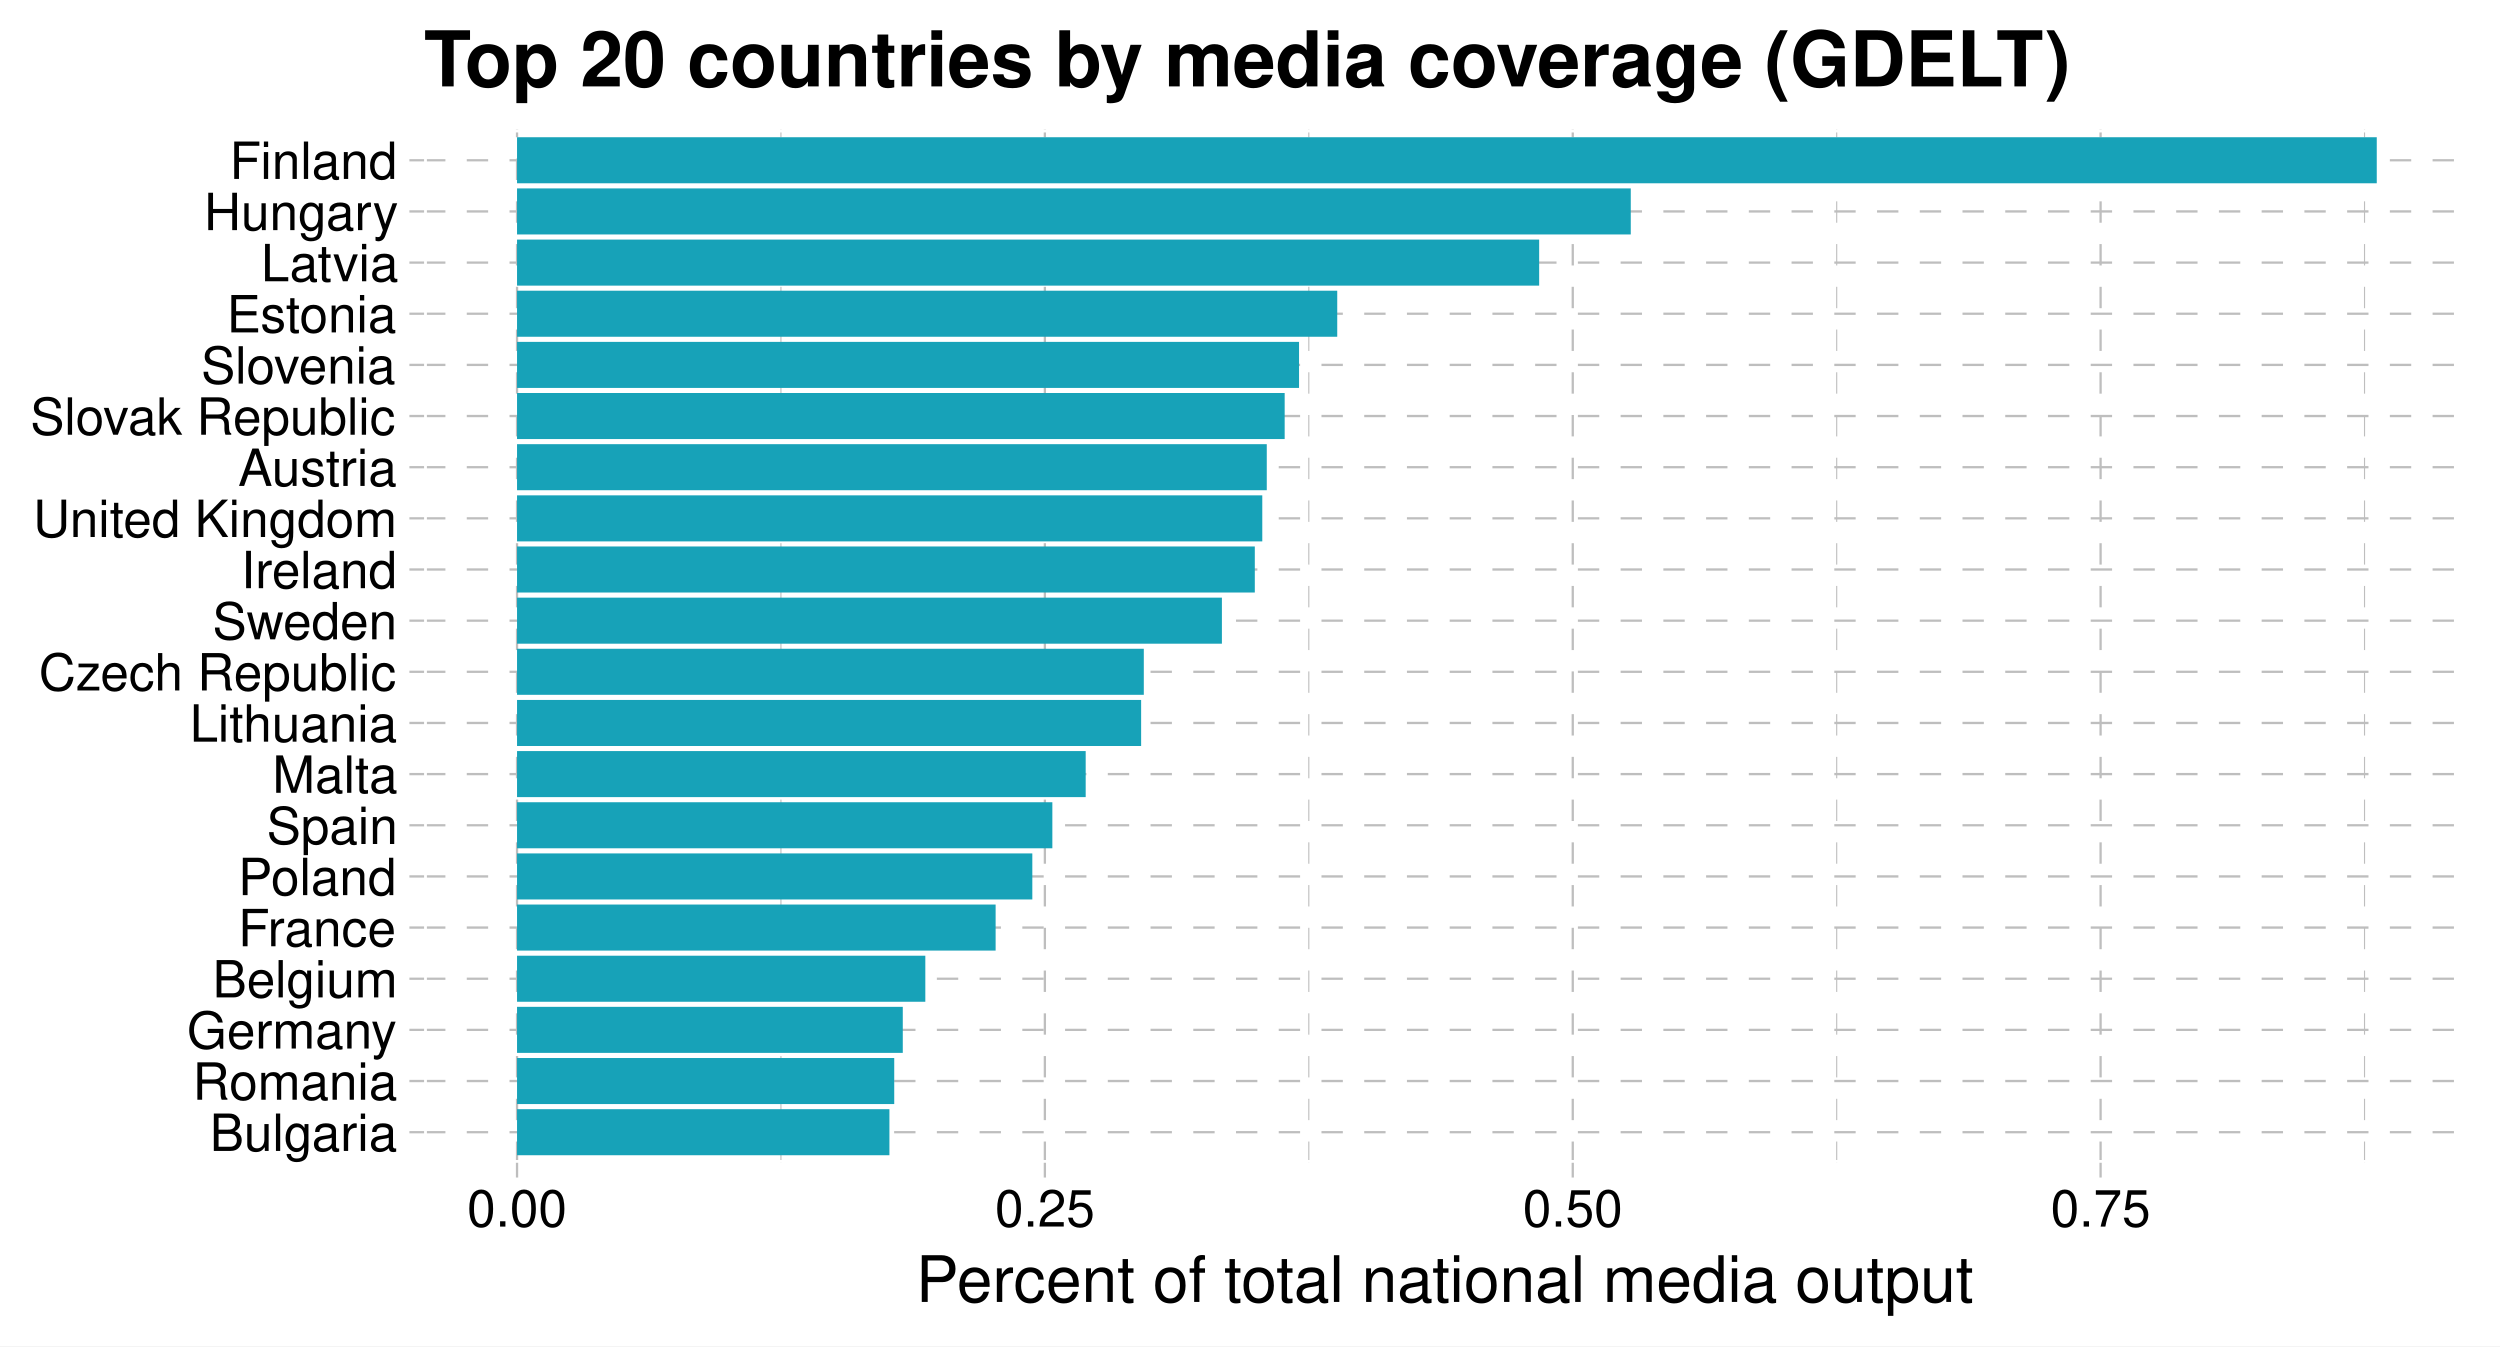
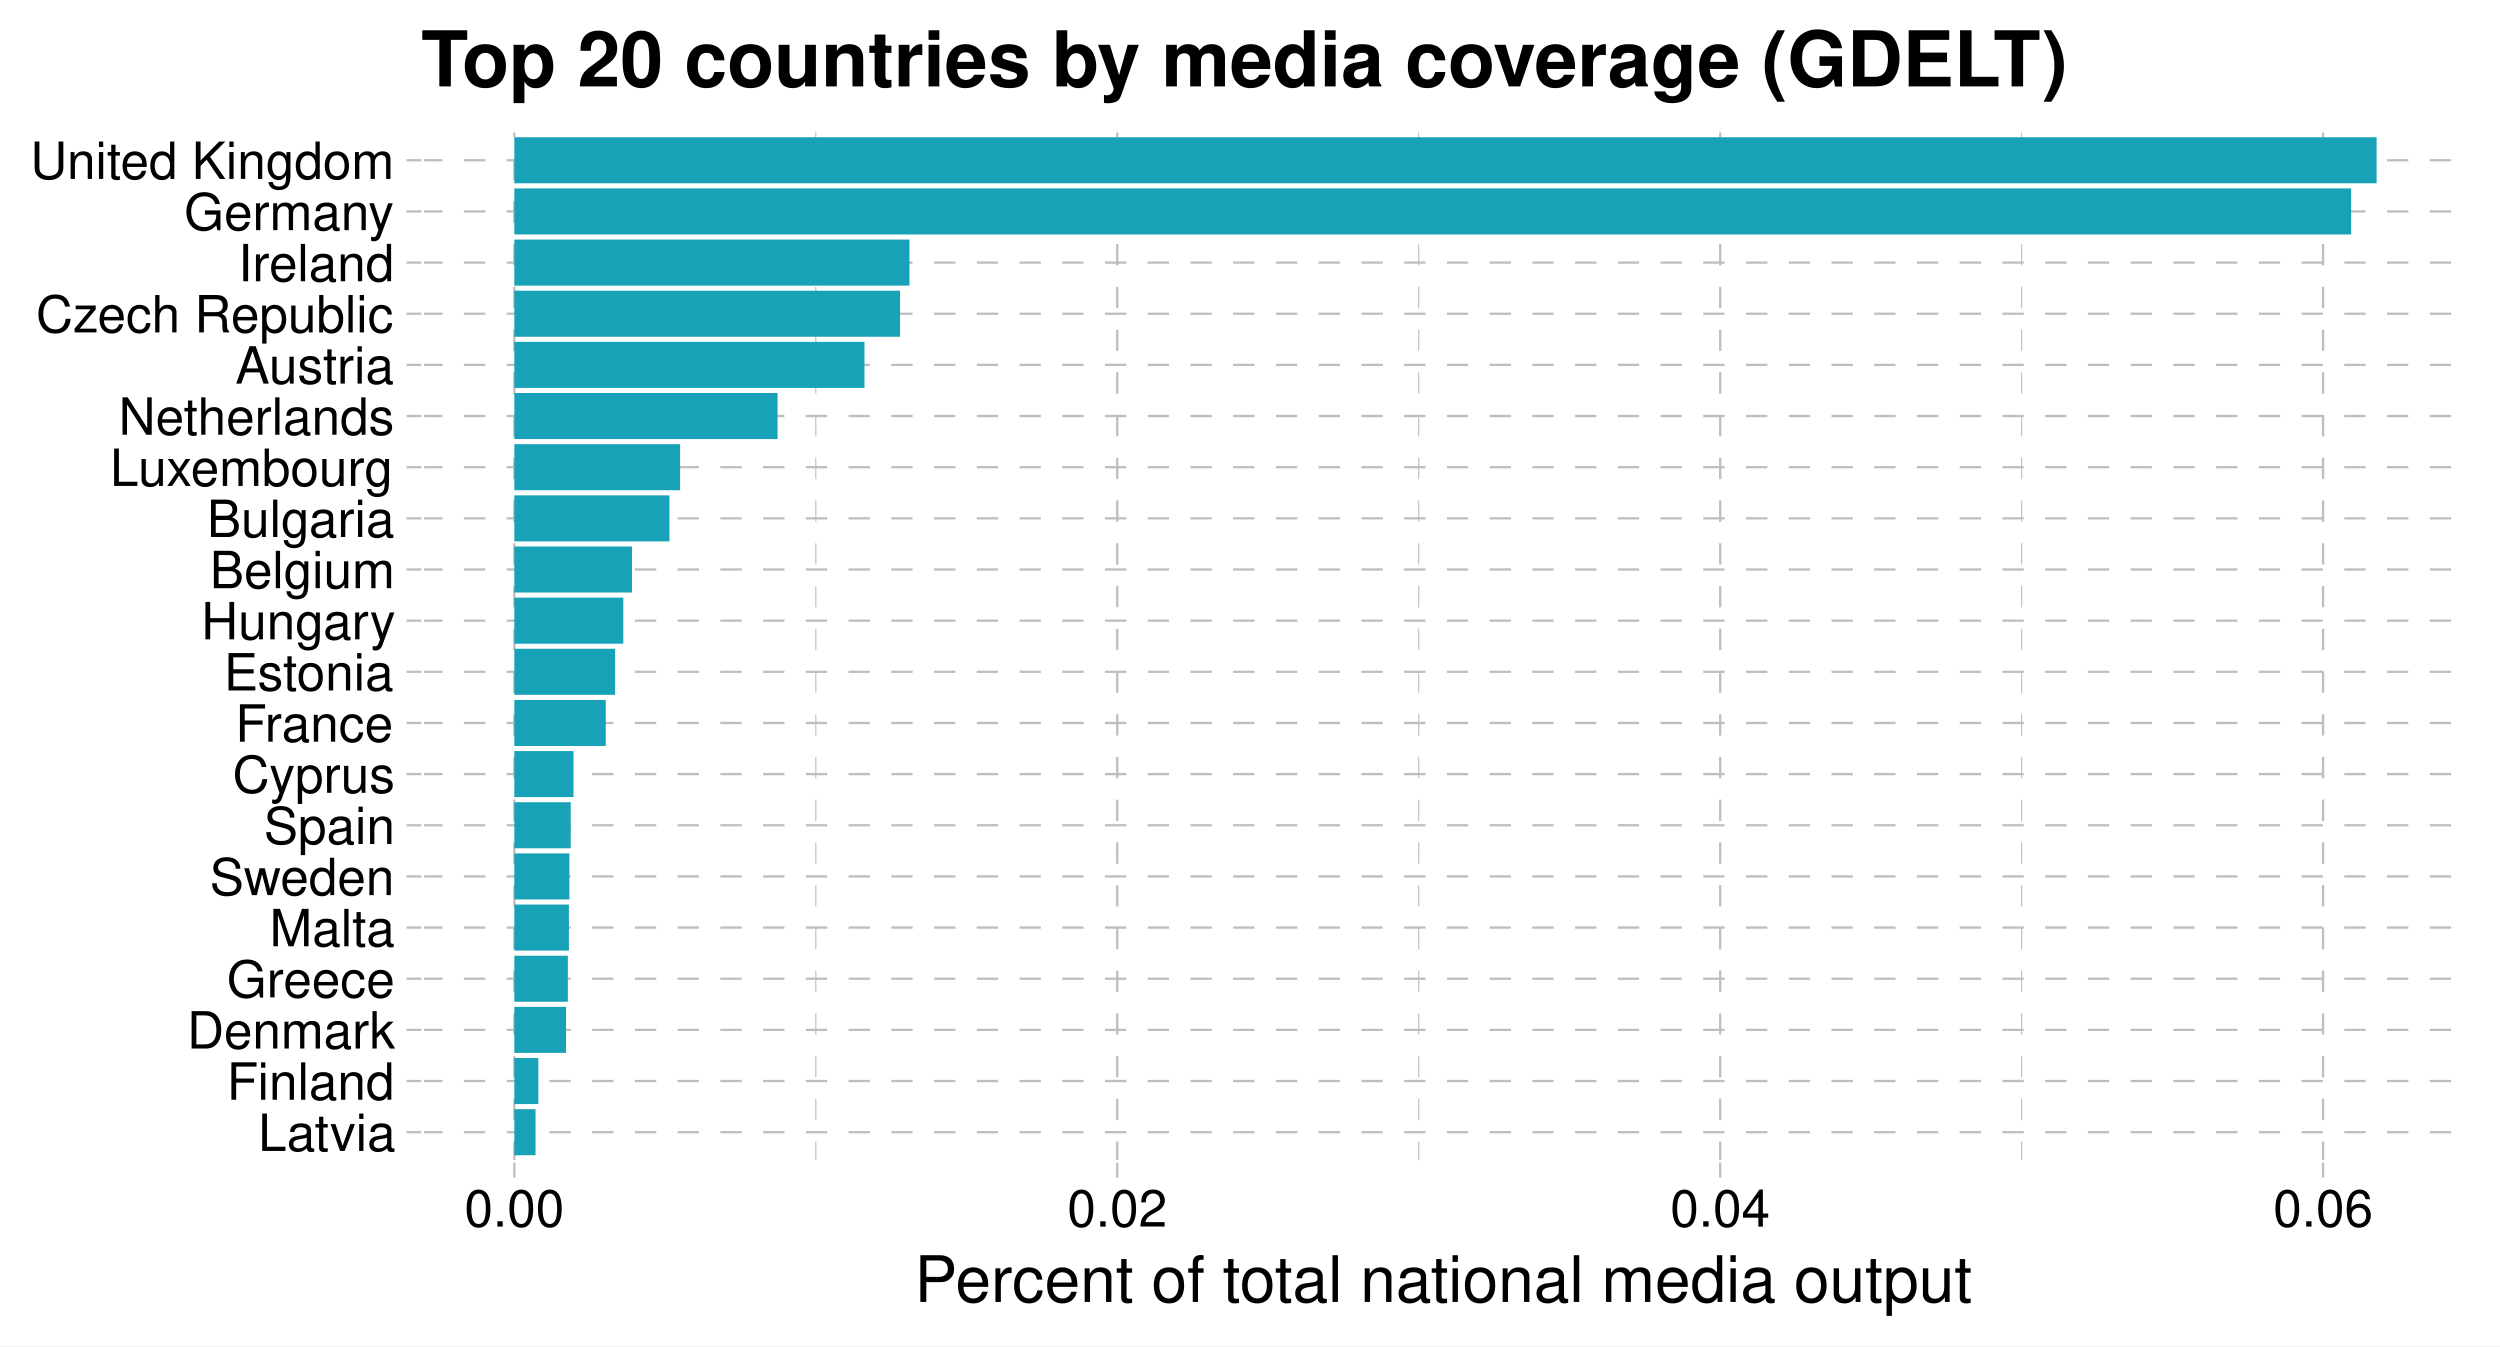
<svg xmlns="http://www.w3.org/2000/svg" viewBox="0 0 468.00 252.00">
  <defs>
    <style type="text/css">
    line, polyline, polygon, path, rect, circle {
      fill: none;
      stroke: #000000;
      stroke-linecap: round;
      stroke-linejoin: round;
      stroke-miterlimit: 10.00;
    }
  </style>
  </defs>
  <rect width="100%" height="100%" style="stroke: none; fill: #FFFFFF;" />
  <rect x="0.00" y="0.00" width="468.00" height="252.00" style="stroke-width: 1.07; stroke: none; fill: #FFFFFF;" />
  <defs>
-     <clipPath id="cpNzkuMzh8NDYyLjMzfDIxNy42OXwyNC4yNg==">
-       <rect x="79.38" y="24.26" width="382.95" height="193.43" />
+     <clipPath id="cpNzguODV8NDYyLjMzfDIxNy42OXwyNC4yNg==">
+       <rect x="78.85" y="24.26" width="383.48" height="193.43" />
    </clipPath>
  </defs>
-   <rect x="79.38" y="24.26" width="382.95" height="193.43" style="stroke-width: 1.07; stroke: #FFFFFF;" clip-path="url(#cpNzkuMzh8NDYyLjMzfDIxNy42OXwyNC4yNg==)" />
-   <polyline points="146.19,217.69 146.19,24.26 " style="stroke-width: 0.21; stroke: #BEBEBE; stroke-dasharray: 4.00,4.00; stroke-linecap: butt;" clip-path="url(#cpNzkuMzh8NDYyLjMzfDIxNy42OXwyNC4yNg==)" />
-   <polyline points="245.01,217.69 245.01,24.26 " style="stroke-width: 0.21; stroke: #BEBEBE; stroke-dasharray: 4.00,4.00; stroke-linecap: butt;" clip-path="url(#cpNzkuMzh8NDYyLjMzfDIxNy42OXwyNC4yNg==)" />
-   <polyline points="343.83,217.69 343.83,24.26 " style="stroke-width: 0.21; stroke: #BEBEBE; stroke-dasharray: 4.00,4.00; stroke-linecap: butt;" clip-path="url(#cpNzkuMzh8NDYyLjMzfDIxNy42OXwyNC4yNg==)" />
-   <polyline points="442.64,217.69 442.64,24.26 " style="stroke-width: 0.21; stroke: #BEBEBE; stroke-dasharray: 4.00,4.00; stroke-linecap: butt;" clip-path="url(#cpNzkuMzh8NDYyLjMzfDIxNy42OXwyNC4yNg==)" />
-   <polyline points="79.38,211.95 462.33,211.95 " style="stroke-width: 0.43; stroke: #BEBEBE; stroke-dasharray: 4.00,4.00; stroke-linecap: butt;" clip-path="url(#cpNzkuMzh8NDYyLjMzfDIxNy42OXwyNC4yNg==)" />
-   <polyline points="79.38,202.37 462.33,202.37 " style="stroke-width: 0.43; stroke: #BEBEBE; stroke-dasharray: 4.00,4.00; stroke-linecap: butt;" clip-path="url(#cpNzkuMzh8NDYyLjMzfDIxNy42OXwyNC4yNg==)" />
-   <polyline points="79.38,192.79 462.33,192.79 " style="stroke-width: 0.43; stroke: #BEBEBE; stroke-dasharray: 4.00,4.00; stroke-linecap: butt;" clip-path="url(#cpNzkuMzh8NDYyLjMzfDIxNy42OXwyNC4yNg==)" />
-   <polyline points="79.38,183.22 462.33,183.22 " style="stroke-width: 0.43; stroke: #BEBEBE; stroke-dasharray: 4.00,4.00; stroke-linecap: butt;" clip-path="url(#cpNzkuMzh8NDYyLjMzfDIxNy42OXwyNC4yNg==)" />
-   <polyline points="79.38,173.64 462.33,173.64 " style="stroke-width: 0.43; stroke: #BEBEBE; stroke-dasharray: 4.00,4.00; stroke-linecap: butt;" clip-path="url(#cpNzkuMzh8NDYyLjMzfDIxNy42OXwyNC4yNg==)" />
-   <polyline points="79.38,164.07 462.33,164.07 " style="stroke-width: 0.43; stroke: #BEBEBE; stroke-dasharray: 4.00,4.00; stroke-linecap: butt;" clip-path="url(#cpNzkuMzh8NDYyLjMzfDIxNy42OXwyNC4yNg==)" />
-   <polyline points="79.38,154.49 462.33,154.49 " style="stroke-width: 0.43; stroke: #BEBEBE; stroke-dasharray: 4.00,4.00; stroke-linecap: butt;" clip-path="url(#cpNzkuMzh8NDYyLjMzfDIxNy42OXwyNC4yNg==)" />
-   <polyline points="79.38,144.91 462.33,144.91 " style="stroke-width: 0.43; stroke: #BEBEBE; stroke-dasharray: 4.00,4.00; stroke-linecap: butt;" clip-path="url(#cpNzkuMzh8NDYyLjMzfDIxNy42OXwyNC4yNg==)" />
-   <polyline points="79.38,135.34 462.33,135.34 " style="stroke-width: 0.43; stroke: #BEBEBE; stroke-dasharray: 4.00,4.00; stroke-linecap: butt;" clip-path="url(#cpNzkuMzh8NDYyLjMzfDIxNy42OXwyNC4yNg==)" />
-   <polyline points="79.38,125.76 462.33,125.76 " style="stroke-width: 0.43; stroke: #BEBEBE; stroke-dasharray: 4.00,4.00; stroke-linecap: butt;" clip-path="url(#cpNzkuMzh8NDYyLjMzfDIxNy42OXwyNC4yNg==)" />
-   <polyline points="79.38,116.19 462.33,116.19 " style="stroke-width: 0.43; stroke: #BEBEBE; stroke-dasharray: 4.00,4.00; stroke-linecap: butt;" clip-path="url(#cpNzkuMzh8NDYyLjMzfDIxNy42OXwyNC4yNg==)" />
-   <polyline points="79.38,106.61 462.33,106.61 " style="stroke-width: 0.43; stroke: #BEBEBE; stroke-dasharray: 4.00,4.00; stroke-linecap: butt;" clip-path="url(#cpNzkuMzh8NDYyLjMzfDIxNy42OXwyNC4yNg==)" />
-   <polyline points="79.38,97.03 462.33,97.03 " style="stroke-width: 0.43; stroke: #BEBEBE; stroke-dasharray: 4.00,4.00; stroke-linecap: butt;" clip-path="url(#cpNzkuMzh8NDYyLjMzfDIxNy42OXwyNC4yNg==)" />
-   <polyline points="79.38,87.46 462.33,87.46 " style="stroke-width: 0.43; stroke: #BEBEBE; stroke-dasharray: 4.00,4.00; stroke-linecap: butt;" clip-path="url(#cpNzkuMzh8NDYyLjMzfDIxNy42OXwyNC4yNg==)" />
-   <polyline points="79.38,77.88 462.33,77.88 " style="stroke-width: 0.43; stroke: #BEBEBE; stroke-dasharray: 4.00,4.00; stroke-linecap: butt;" clip-path="url(#cpNzkuMzh8NDYyLjMzfDIxNy42OXwyNC4yNg==)" />
-   <polyline points="79.38,68.31 462.33,68.31 " style="stroke-width: 0.43; stroke: #BEBEBE; stroke-dasharray: 4.00,4.00; stroke-linecap: butt;" clip-path="url(#cpNzkuMzh8NDYyLjMzfDIxNy42OXwyNC4yNg==)" />
-   <polyline points="79.38,58.73 462.33,58.73 " style="stroke-width: 0.43; stroke: #BEBEBE; stroke-dasharray: 4.00,4.00; stroke-linecap: butt;" clip-path="url(#cpNzkuMzh8NDYyLjMzfDIxNy42OXwyNC4yNg==)" />
-   <polyline points="79.38,49.16 462.33,49.16 " style="stroke-width: 0.43; stroke: #BEBEBE; stroke-dasharray: 4.00,4.00; stroke-linecap: butt;" clip-path="url(#cpNzkuMzh8NDYyLjMzfDIxNy42OXwyNC4yNg==)" />
-   <polyline points="79.38,39.58 462.33,39.58 " style="stroke-width: 0.43; stroke: #BEBEBE; stroke-dasharray: 4.00,4.00; stroke-linecap: butt;" clip-path="url(#cpNzkuMzh8NDYyLjMzfDIxNy42OXwyNC4yNg==)" />
-   <polyline points="79.38,30.00 462.33,30.00 " style="stroke-width: 0.43; stroke: #BEBEBE; stroke-dasharray: 4.00,4.00; stroke-linecap: butt;" clip-path="url(#cpNzkuMzh8NDYyLjMzfDIxNy42OXwyNC4yNg==)" />
-   <polyline points="96.79,217.69 96.79,24.26 " style="stroke-width: 0.43; stroke: #BEBEBE; stroke-dasharray: 4.00,4.00; stroke-linecap: butt;" clip-path="url(#cpNzkuMzh8NDYyLjMzfDIxNy42OXwyNC4yNg==)" />
-   <polyline points="195.60,217.69 195.60,24.26 " style="stroke-width: 0.43; stroke: #BEBEBE; stroke-dasharray: 4.00,4.00; stroke-linecap: butt;" clip-path="url(#cpNzkuMzh8NDYyLjMzfDIxNy42OXwyNC4yNg==)" />
-   <polyline points="294.42,217.69 294.42,24.26 " style="stroke-width: 0.43; stroke: #BEBEBE; stroke-dasharray: 4.00,4.00; stroke-linecap: butt;" clip-path="url(#cpNzkuMzh8NDYyLjMzfDIxNy42OXwyNC4yNg==)" />
-   <polyline points="393.23,217.69 393.23,24.26 " style="stroke-width: 0.43; stroke: #BEBEBE; stroke-dasharray: 4.00,4.00; stroke-linecap: butt;" clip-path="url(#cpNzkuMzh8NDYyLjMzfDIxNy42OXwyNC4yNg==)" />
-   <rect x="96.79" y="207.64" width="69.71" height="8.62" style="stroke-width: 1.07; stroke: none; stroke-linecap: butt; fill: #17A2B8;" clip-path="url(#cpNzkuMzh8NDYyLjMzfDIxNy42OXwyNC4yNg==)" />
-   <rect x="96.79" y="198.06" width="70.61" height="8.62" style="stroke-width: 1.07; stroke: none; stroke-linecap: butt; fill: #17A2B8;" clip-path="url(#cpNzkuMzh8NDYyLjMzfDIxNy42OXwyNC4yNg==)" />
-   <rect x="96.79" y="188.48" width="72.21" height="8.62" style="stroke-width: 1.07; stroke: none; stroke-linecap: butt; fill: #17A2B8;" clip-path="url(#cpNzkuMzh8NDYyLjMzfDIxNy42OXwyNC4yNg==)" />
-   <rect x="96.79" y="178.91" width="76.43" height="8.62" style="stroke-width: 1.07; stroke: none; stroke-linecap: butt; fill: #17A2B8;" clip-path="url(#cpNzkuMzh8NDYyLjMzfDIxNy42OXwyNC4yNg==)" />
-   <rect x="96.79" y="169.33" width="89.59" height="8.62" style="stroke-width: 1.07; stroke: none; stroke-linecap: butt; fill: #17A2B8;" clip-path="url(#cpNzkuMzh8NDYyLjMzfDIxNy42OXwyNC4yNg==)" />
-   <rect x="96.79" y="159.76" width="96.46" height="8.62" style="stroke-width: 1.07; stroke: none; stroke-linecap: butt; fill: #17A2B8;" clip-path="url(#cpNzkuMzh8NDYyLjMzfDIxNy42OXwyNC4yNg==)" />
-   <rect x="96.79" y="150.18" width="100.21" height="8.62" style="stroke-width: 1.07; stroke: none; stroke-linecap: butt; fill: #17A2B8;" clip-path="url(#cpNzkuMzh8NDYyLjMzfDIxNy42OXwyNC4yNg==)" />
-   <rect x="96.79" y="140.60" width="106.45" height="8.62" style="stroke-width: 1.07; stroke: none; stroke-linecap: butt; fill: #17A2B8;" clip-path="url(#cpNzkuMzh8NDYyLjMzfDIxNy42OXwyNC4yNg==)" />
-   <rect x="96.79" y="131.03" width="116.83" height="8.62" style="stroke-width: 1.07; stroke: none; stroke-linecap: butt; fill: #17A2B8;" clip-path="url(#cpNzkuMzh8NDYyLjMzfDIxNy42OXwyNC4yNg==)" />
-   <rect x="96.79" y="121.45" width="117.33" height="8.62" style="stroke-width: 1.07; stroke: none; stroke-linecap: butt; fill: #17A2B8;" clip-path="url(#cpNzkuMzh8NDYyLjMzfDIxNy42OXwyNC4yNg==)" />
-   <rect x="96.79" y="111.88" width="131.95" height="8.62" style="stroke-width: 1.07; stroke: none; stroke-linecap: butt; fill: #17A2B8;" clip-path="url(#cpNzkuMzh8NDYyLjMzfDIxNy42OXwyNC4yNg==)" />
-   <rect x="96.79" y="102.30" width="138.11" height="8.62" style="stroke-width: 1.07; stroke: none; stroke-linecap: butt; fill: #17A2B8;" clip-path="url(#cpNzkuMzh8NDYyLjMzfDIxNy42OXwyNC4yNg==)" />
-   <rect x="96.79" y="92.73" width="139.51" height="8.62" style="stroke-width: 1.07; stroke: none; stroke-linecap: butt; fill: #17A2B8;" clip-path="url(#cpNzkuMzh8NDYyLjMzfDIxNy42OXwyNC4yNg==)" />
-   <rect x="96.79" y="83.15" width="140.35" height="8.62" style="stroke-width: 1.07; stroke: none; stroke-linecap: butt; fill: #17A2B8;" clip-path="url(#cpNzkuMzh8NDYyLjMzfDIxNy42OXwyNC4yNg==)" />
-   <rect x="96.79" y="73.57" width="143.70" height="8.62" style="stroke-width: 1.07; stroke: none; stroke-linecap: butt; fill: #17A2B8;" clip-path="url(#cpNzkuMzh8NDYyLjMzfDIxNy42OXwyNC4yNg==)" />
-   <rect x="96.79" y="64.00" width="146.39" height="8.62" style="stroke-width: 1.07; stroke: none; stroke-linecap: butt; fill: #17A2B8;" clip-path="url(#cpNzkuMzh8NDYyLjMzfDIxNy42OXwyNC4yNg==)" />
-   <rect x="96.79" y="54.42" width="153.54" height="8.62" style="stroke-width: 1.07; stroke: none; stroke-linecap: butt; fill: #17A2B8;" clip-path="url(#cpNzkuMzh8NDYyLjMzfDIxNy42OXwyNC4yNg==)" />
-   <rect x="96.79" y="44.85" width="191.34" height="8.62" style="stroke-width: 1.07; stroke: none; stroke-linecap: butt; fill: #17A2B8;" clip-path="url(#cpNzkuMzh8NDYyLjMzfDIxNy42OXwyNC4yNg==)" />
-   <rect x="96.79" y="35.27" width="208.49" height="8.62" style="stroke-width: 1.07; stroke: none; stroke-linecap: butt; fill: #17A2B8;" clip-path="url(#cpNzkuMzh8NDYyLjMzfDIxNy42OXwyNC4yNg==)" />
-   <rect x="96.79" y="25.69" width="348.14" height="8.62" style="stroke-width: 1.07; stroke: none; stroke-linecap: butt; fill: #17A2B8;" clip-path="url(#cpNzkuMzh8NDYyLjMzfDIxNy42OXwyNC4yNg==)" />
-   <rect x="79.38" y="24.26" width="382.95" height="193.43" style="stroke-width: 1.07; stroke: #FFFFFF;" clip-path="url(#cpNzkuMzh8NDYyLjMzfDIxNy42OXwyNC4yNg==)" />
+   <rect x="78.85" y="24.26" width="383.48" height="193.43" style="stroke-width: 1.07; stroke: #FFFFFF;" clip-path="url(#cpNzguODV8NDYyLjMzfDIxNy42OXwyNC4yNg==)" />
+   <polyline points="152.72,217.69 152.72,24.26 " style="stroke-width: 0.21; stroke: #BEBEBE; stroke-dasharray: 4.00,4.00; stroke-linecap: butt;" clip-path="url(#cpNzguODV8NDYyLjMzfDIxNy42OXwyNC4yNg==)" />
+   <polyline points="265.58,217.69 265.58,24.26 " style="stroke-width: 0.21; stroke: #BEBEBE; stroke-dasharray: 4.00,4.00; stroke-linecap: butt;" clip-path="url(#cpNzguODV8NDYyLjMzfDIxNy42OXwyNC4yNg==)" />
+   <polyline points="378.45,217.69 378.45,24.26 " style="stroke-width: 0.21; stroke: #BEBEBE; stroke-dasharray: 4.00,4.00; stroke-linecap: butt;" clip-path="url(#cpNzguODV8NDYyLjMzfDIxNy42OXwyNC4yNg==)" />
+   <polyline points="78.85,211.95 462.33,211.95 " style="stroke-width: 0.43; stroke: #BEBEBE; stroke-dasharray: 4.00,4.00; stroke-linecap: butt;" clip-path="url(#cpNzguODV8NDYyLjMzfDIxNy42OXwyNC4yNg==)" />
+   <polyline points="78.85,202.37 462.33,202.37 " style="stroke-width: 0.43; stroke: #BEBEBE; stroke-dasharray: 4.00,4.00; stroke-linecap: butt;" clip-path="url(#cpNzguODV8NDYyLjMzfDIxNy42OXwyNC4yNg==)" />
+   <polyline points="78.85,192.79 462.33,192.79 " style="stroke-width: 0.43; stroke: #BEBEBE; stroke-dasharray: 4.00,4.00; stroke-linecap: butt;" clip-path="url(#cpNzguODV8NDYyLjMzfDIxNy42OXwyNC4yNg==)" />
+   <polyline points="78.85,183.22 462.33,183.22 " style="stroke-width: 0.43; stroke: #BEBEBE; stroke-dasharray: 4.00,4.00; stroke-linecap: butt;" clip-path="url(#cpNzguODV8NDYyLjMzfDIxNy42OXwyNC4yNg==)" />
+   <polyline points="78.85,173.64 462.33,173.64 " style="stroke-width: 0.43; stroke: #BEBEBE; stroke-dasharray: 4.00,4.00; stroke-linecap: butt;" clip-path="url(#cpNzguODV8NDYyLjMzfDIxNy42OXwyNC4yNg==)" />
+   <polyline points="78.85,164.07 462.33,164.07 " style="stroke-width: 0.43; stroke: #BEBEBE; stroke-dasharray: 4.00,4.00; stroke-linecap: butt;" clip-path="url(#cpNzguODV8NDYyLjMzfDIxNy42OXwyNC4yNg==)" />
+   <polyline points="78.85,154.49 462.33,154.49 " style="stroke-width: 0.43; stroke: #BEBEBE; stroke-dasharray: 4.00,4.00; stroke-linecap: butt;" clip-path="url(#cpNzguODV8NDYyLjMzfDIxNy42OXwyNC4yNg==)" />
+   <polyline points="78.85,144.91 462.33,144.91 " style="stroke-width: 0.43; stroke: #BEBEBE; stroke-dasharray: 4.00,4.00; stroke-linecap: butt;" clip-path="url(#cpNzguODV8NDYyLjMzfDIxNy42OXwyNC4yNg==)" />
+   <polyline points="78.85,135.34 462.33,135.34 " style="stroke-width: 0.43; stroke: #BEBEBE; stroke-dasharray: 4.00,4.00; stroke-linecap: butt;" clip-path="url(#cpNzguODV8NDYyLjMzfDIxNy42OXwyNC4yNg==)" />
+   <polyline points="78.85,125.76 462.33,125.76 " style="stroke-width: 0.43; stroke: #BEBEBE; stroke-dasharray: 4.00,4.00; stroke-linecap: butt;" clip-path="url(#cpNzguODV8NDYyLjMzfDIxNy42OXwyNC4yNg==)" />
+   <polyline points="78.85,116.19 462.33,116.19 " style="stroke-width: 0.43; stroke: #BEBEBE; stroke-dasharray: 4.00,4.00; stroke-linecap: butt;" clip-path="url(#cpNzguODV8NDYyLjMzfDIxNy42OXwyNC4yNg==)" />
+   <polyline points="78.85,106.61 462.33,106.61 " style="stroke-width: 0.43; stroke: #BEBEBE; stroke-dasharray: 4.00,4.00; stroke-linecap: butt;" clip-path="url(#cpNzguODV8NDYyLjMzfDIxNy42OXwyNC4yNg==)" />
+   <polyline points="78.85,97.03 462.33,97.03 " style="stroke-width: 0.43; stroke: #BEBEBE; stroke-dasharray: 4.00,4.00; stroke-linecap: butt;" clip-path="url(#cpNzguODV8NDYyLjMzfDIxNy42OXwyNC4yNg==)" />
+   <polyline points="78.85,87.46 462.33,87.46 " style="stroke-width: 0.43; stroke: #BEBEBE; stroke-dasharray: 4.00,4.00; stroke-linecap: butt;" clip-path="url(#cpNzguODV8NDYyLjMzfDIxNy42OXwyNC4yNg==)" />
+   <polyline points="78.85,77.88 462.33,77.88 " style="stroke-width: 0.43; stroke: #BEBEBE; stroke-dasharray: 4.00,4.00; stroke-linecap: butt;" clip-path="url(#cpNzguODV8NDYyLjMzfDIxNy42OXwyNC4yNg==)" />
+   <polyline points="78.85,68.31 462.33,68.31 " style="stroke-width: 0.43; stroke: #BEBEBE; stroke-dasharray: 4.00,4.00; stroke-linecap: butt;" clip-path="url(#cpNzguODV8NDYyLjMzfDIxNy42OXwyNC4yNg==)" />
+   <polyline points="78.85,58.73 462.33,58.73 " style="stroke-width: 0.43; stroke: #BEBEBE; stroke-dasharray: 4.00,4.00; stroke-linecap: butt;" clip-path="url(#cpNzguODV8NDYyLjMzfDIxNy42OXwyNC4yNg==)" />
+   <polyline points="78.85,49.16 462.33,49.16 " style="stroke-width: 0.43; stroke: #BEBEBE; stroke-dasharray: 4.00,4.00; stroke-linecap: butt;" clip-path="url(#cpNzguODV8NDYyLjMzfDIxNy42OXwyNC4yNg==)" />
+   <polyline points="78.85,39.58 462.33,39.58 " style="stroke-width: 0.43; stroke: #BEBEBE; stroke-dasharray: 4.00,4.00; stroke-linecap: butt;" clip-path="url(#cpNzguODV8NDYyLjMzfDIxNy42OXwyNC4yNg==)" />
+   <polyline points="78.85,30.00 462.33,30.00 " style="stroke-width: 0.43; stroke: #BEBEBE; stroke-dasharray: 4.00,4.00; stroke-linecap: butt;" clip-path="url(#cpNzguODV8NDYyLjMzfDIxNy42OXwyNC4yNg==)" />
+   <polyline points="96.28,217.69 96.28,24.26 " style="stroke-width: 0.43; stroke: #BEBEBE; stroke-dasharray: 4.00,4.00; stroke-linecap: butt;" clip-path="url(#cpNzguODV8NDYyLjMzfDIxNy42OXwyNC4yNg==)" />
+   <polyline points="209.15,217.69 209.15,24.26 " style="stroke-width: 0.43; stroke: #BEBEBE; stroke-dasharray: 4.00,4.00; stroke-linecap: butt;" clip-path="url(#cpNzguODV8NDYyLjMzfDIxNy42OXwyNC4yNg==)" />
+   <polyline points="322.02,217.69 322.02,24.26 " style="stroke-width: 0.43; stroke: #BEBEBE; stroke-dasharray: 4.00,4.00; stroke-linecap: butt;" clip-path="url(#cpNzguODV8NDYyLjMzfDIxNy42OXwyNC4yNg==)" />
+   <polyline points="434.88,217.69 434.88,24.26 " style="stroke-width: 0.43; stroke: #BEBEBE; stroke-dasharray: 4.00,4.00; stroke-linecap: butt;" clip-path="url(#cpNzguODV8NDYyLjMzfDIxNy42OXwyNC4yNg==)" />
+   <rect x="96.28" y="207.64" width="3.97" height="8.62" style="stroke-width: 1.07; stroke: none; stroke-linecap: butt; fill: #17A2B8;" clip-path="url(#cpNzguODV8NDYyLjMzfDIxNy42OXwyNC4yNg==)" />
+   <rect x="96.28" y="198.06" width="4.50" height="8.62" style="stroke-width: 1.07; stroke: none; stroke-linecap: butt; fill: #17A2B8;" clip-path="url(#cpNzguODV8NDYyLjMzfDIxNy42OXwyNC4yNg==)" />
+   <rect x="96.28" y="188.48" width="9.68" height="8.62" style="stroke-width: 1.07; stroke: none; stroke-linecap: butt; fill: #17A2B8;" clip-path="url(#cpNzguODV8NDYyLjMzfDIxNy42OXwyNC4yNg==)" />
+   <rect x="96.28" y="178.91" width="10.02" height="8.62" style="stroke-width: 1.07; stroke: none; stroke-linecap: butt; fill: #17A2B8;" clip-path="url(#cpNzguODV8NDYyLjMzfDIxNy42OXwyNC4yNg==)" />
+   <rect x="96.28" y="169.33" width="10.22" height="8.62" style="stroke-width: 1.07; stroke: none; stroke-linecap: butt; fill: #17A2B8;" clip-path="url(#cpNzguODV8NDYyLjMzfDIxNy42OXwyNC4yNg==)" />
+   <rect x="96.28" y="159.76" width="10.31" height="8.62" style="stroke-width: 1.07; stroke: none; stroke-linecap: butt; fill: #17A2B8;" clip-path="url(#cpNzguODV8NDYyLjMzfDIxNy42OXwyNC4yNg==)" />
+   <rect x="96.28" y="150.18" width="10.56" height="8.62" style="stroke-width: 1.07; stroke: none; stroke-linecap: butt; fill: #17A2B8;" clip-path="url(#cpNzguODV8NDYyLjMzfDIxNy42OXwyNC4yNg==)" />
+   <rect x="96.28" y="140.60" width="11.08" height="8.62" style="stroke-width: 1.07; stroke: none; stroke-linecap: butt; fill: #17A2B8;" clip-path="url(#cpNzguODV8NDYyLjMzfDIxNy42OXwyNC4yNg==)" />
+   <rect x="96.28" y="131.03" width="17.12" height="8.62" style="stroke-width: 1.07; stroke: none; stroke-linecap: butt; fill: #17A2B8;" clip-path="url(#cpNzguODV8NDYyLjMzfDIxNy42OXwyNC4yNg==)" />
+   <rect x="96.28" y="121.45" width="18.87" height="8.62" style="stroke-width: 1.07; stroke: none; stroke-linecap: butt; fill: #17A2B8;" clip-path="url(#cpNzguODV8NDYyLjMzfDIxNy42OXwyNC4yNg==)" />
+   <rect x="96.28" y="111.88" width="20.40" height="8.62" style="stroke-width: 1.07; stroke: none; stroke-linecap: butt; fill: #17A2B8;" clip-path="url(#cpNzguODV8NDYyLjMzfDIxNy42OXwyNC4yNg==)" />
+   <rect x="96.28" y="102.30" width="22.03" height="8.62" style="stroke-width: 1.07; stroke: none; stroke-linecap: butt; fill: #17A2B8;" clip-path="url(#cpNzguODV8NDYyLjMzfDIxNy42OXwyNC4yNg==)" />
+   <rect x="96.28" y="92.73" width="29.04" height="8.62" style="stroke-width: 1.07; stroke: none; stroke-linecap: butt; fill: #17A2B8;" clip-path="url(#cpNzguODV8NDYyLjMzfDIxNy42OXwyNC4yNg==)" />
+   <rect x="96.28" y="83.15" width="31.04" height="8.62" style="stroke-width: 1.07; stroke: none; stroke-linecap: butt; fill: #17A2B8;" clip-path="url(#cpNzguODV8NDYyLjMzfDIxNy42OXwyNC4yNg==)" />
+   <rect x="96.28" y="73.57" width="49.28" height="8.62" style="stroke-width: 1.07; stroke: none; stroke-linecap: butt; fill: #17A2B8;" clip-path="url(#cpNzguODV8NDYyLjMzfDIxNy42OXwyNC4yNg==)" />
+   <rect x="96.28" y="64.00" width="65.55" height="8.62" style="stroke-width: 1.07; stroke: none; stroke-linecap: butt; fill: #17A2B8;" clip-path="url(#cpNzguODV8NDYyLjMzfDIxNy42OXwyNC4yNg==)" />
+   <rect x="96.28" y="54.42" width="72.21" height="8.62" style="stroke-width: 1.07; stroke: none; stroke-linecap: butt; fill: #17A2B8;" clip-path="url(#cpNzguODV8NDYyLjMzfDIxNy42OXwyNC4yNg==)" />
+   <rect x="96.28" y="44.85" width="73.97" height="8.62" style="stroke-width: 1.07; stroke: none; stroke-linecap: butt; fill: #17A2B8;" clip-path="url(#cpNzguODV8NDYyLjMzfDIxNy42OXwyNC4yNg==)" />
+   <rect x="96.28" y="35.27" width="343.85" height="8.62" style="stroke-width: 1.07; stroke: none; stroke-linecap: butt; fill: #17A2B8;" clip-path="url(#cpNzguODV8NDYyLjMzfDIxNy42OXwyNC4yNg==)" />
+   <rect x="96.28" y="25.69" width="348.62" height="8.62" style="stroke-width: 1.07; stroke: none; stroke-linecap: butt; fill: #17A2B8;" clip-path="url(#cpNzguODV8NDYyLjMzfDIxNy42OXwyNC4yNg==)" />
+   <rect x="78.85" y="24.26" width="383.48" height="193.43" style="stroke-width: 1.07; stroke: #FFFFFF;" clip-path="url(#cpNzguODV8NDYyLjMzfDIxNy42OXwyNC4yNg==)" />
  <defs>
    <clipPath id="cpMC4wMHw0NjguMDB8MjUyLjAwfDAuMDA=">
      <rect x="0.00" y="0.00" width="468.00" height="252.00" />
    </clipPath>
  </defs>
  <g clip-path="url(#cpMC4wMHw0NjguMDB8MjUyLjAwfDAuMDA=)">
-     <text x="39.26" y="215.45" style="font-size: 9.60px; font-family: Nimbus Sans L;" textLength="35.19px" lengthAdjust="spacingAndGlyphs">Bulgaria</text>
+     <text x="48.32" y="215.45" style="font-size: 9.60px; font-family: Nimbus Sans L;" textLength="25.60px" lengthAdjust="spacingAndGlyphs">Latvia</text>
  </g>
  <g clip-path="url(#cpMC4wMHw0NjguMDB8MjUyLjAwfDAuMDA=)">
-     <text x="36.06" y="205.87" style="font-size: 9.60px; font-family: Nimbus Sans L;" textLength="38.38px" lengthAdjust="spacingAndGlyphs">Romania</text>
+     <text x="42.46" y="205.87" style="font-size: 9.60px; font-family: Nimbus Sans L;" textLength="31.46px" lengthAdjust="spacingAndGlyphs">Finland</text>
  </g>
  <g clip-path="url(#cpMC4wMHw0NjguMDB8MjUyLjAwfDAuMDA=)">
-     <text x="35.00" y="196.29" style="font-size: 9.60px; font-family: Nimbus Sans L;" textLength="39.45px" lengthAdjust="spacingAndGlyphs">Germany</text>
+     <text x="35.01" y="196.29" style="font-size: 9.60px; font-family: Nimbus Sans L;" textLength="38.91px" lengthAdjust="spacingAndGlyphs">Denmark</text>
  </g>
  <g clip-path="url(#cpMC4wMHw0NjguMDB8MjUyLjAwfDAuMDA=)">
-     <text x="39.79" y="186.72" style="font-size: 9.60px; font-family: Nimbus Sans L;" textLength="34.65px" lengthAdjust="spacingAndGlyphs">Belgium</text>
+     <text x="42.46" y="186.72" style="font-size: 9.60px; font-family: Nimbus Sans L;" textLength="31.46px" lengthAdjust="spacingAndGlyphs">Greece</text>
  </g>
  <g clip-path="url(#cpMC4wMHw0NjguMDB8MjUyLjAwfDAuMDA=)">
-     <text x="44.59" y="177.14" style="font-size: 9.60px; font-family: Nimbus Sans L;" textLength="29.86px" lengthAdjust="spacingAndGlyphs">France</text>
+     <text x="50.46" y="177.14" style="font-size: 9.60px; font-family: Nimbus Sans L;" textLength="23.46px" lengthAdjust="spacingAndGlyphs">Malta</text>
  </g>
  <g clip-path="url(#cpMC4wMHw0NjguMDB8MjUyLjAwfDAuMDA=)">
-     <text x="44.58" y="167.57" style="font-size: 9.60px; font-family: Nimbus Sans L;" textLength="29.87px" lengthAdjust="spacingAndGlyphs">Poland</text>
+     <text x="39.26" y="167.57" style="font-size: 9.60px; font-family: Nimbus Sans L;" textLength="34.66px" lengthAdjust="spacingAndGlyphs">Sweden</text>
  </g>
  <g clip-path="url(#cpMC4wMHw0NjguMDB8MjUyLjAwfDAuMDA=)">
-     <text x="49.92" y="157.99" style="font-size: 9.60px; font-family: Nimbus Sans L;" textLength="24.53px" lengthAdjust="spacingAndGlyphs">Spain</text>
+     <text x="49.39" y="157.99" style="font-size: 9.60px; font-family: Nimbus Sans L;" textLength="24.53px" lengthAdjust="spacingAndGlyphs">Spain</text>
  </g>
  <g clip-path="url(#cpMC4wMHw0NjguMDB8MjUyLjAwfDAuMDA=)">
-     <text x="50.99" y="148.41" style="font-size: 9.60px; font-family: Nimbus Sans L;" textLength="23.46px" lengthAdjust="spacingAndGlyphs">Malta</text>
+     <text x="43.54" y="148.41" style="font-size: 9.60px; font-family: Nimbus Sans L;" textLength="30.38px" lengthAdjust="spacingAndGlyphs">Cyprus</text>
  </g>
  <g clip-path="url(#cpMC4wMHw0NjguMDB8MjUyLjAwfDAuMDA=)">
-     <text x="35.52" y="138.84" style="font-size: 9.60px; font-family: Nimbus Sans L;" textLength="38.93px" lengthAdjust="spacingAndGlyphs">Lithuania</text>
+     <text x="44.06" y="138.84" style="font-size: 9.60px; font-family: Nimbus Sans L;" textLength="29.86px" lengthAdjust="spacingAndGlyphs">France</text>
  </g>
  <g clip-path="url(#cpMC4wMHw0NjguMDB8MjUyLjAwfDAuMDA=)">
-     <text x="7.27" y="129.26" style="font-size: 9.60px; font-family: Nimbus Sans L;" textLength="67.18px" lengthAdjust="spacingAndGlyphs">Czech Republic</text>
+     <text x="41.92" y="129.26" style="font-size: 9.60px; font-family: Nimbus Sans L;" textLength="32.00px" lengthAdjust="spacingAndGlyphs">Estonia</text>
  </g>
  <g clip-path="url(#cpMC4wMHw0NjguMDB8MjUyLjAwfDAuMDA=)">
-     <text x="39.78" y="119.69" style="font-size: 9.60px; font-family: Nimbus Sans L;" textLength="34.66px" lengthAdjust="spacingAndGlyphs">Sweden</text>
+     <text x="37.66" y="119.69" style="font-size: 9.60px; font-family: Nimbus Sans L;" textLength="36.25px" lengthAdjust="spacingAndGlyphs">Hungary</text>
  </g>
  <g clip-path="url(#cpMC4wMHw0NjguMDB8MjUyLjAwfDAuMDA=)">
-     <text x="45.12" y="110.11" style="font-size: 9.60px; font-family: Nimbus Sans L;" textLength="29.33px" lengthAdjust="spacingAndGlyphs">Ireland</text>
+     <text x="39.27" y="110.11" style="font-size: 9.60px; font-family: Nimbus Sans L;" textLength="34.65px" lengthAdjust="spacingAndGlyphs">Belgium</text>
  </g>
  <g clip-path="url(#cpMC4wMHw0NjguMDB8MjUyLjAwfDAuMDA=)">
-     <text x="6.20" y="100.53" style="font-size: 9.60px; font-family: Nimbus Sans L;" textLength="68.25px" lengthAdjust="spacingAndGlyphs">United Kingdom</text>
+     <text x="38.73" y="100.53" style="font-size: 9.60px; font-family: Nimbus Sans L;" textLength="35.19px" lengthAdjust="spacingAndGlyphs">Bulgaria</text>
  </g>
  <g clip-path="url(#cpMC4wMHw0NjguMDB8MjUyLjAwfDAuMDA=)">
-     <text x="44.59" y="90.96" style="font-size: 9.60px; font-family: Nimbus Sans L;" textLength="29.86px" lengthAdjust="spacingAndGlyphs">Austria</text>
+     <text x="20.60" y="90.96" style="font-size: 9.60px; font-family: Nimbus Sans L;" textLength="53.32px" lengthAdjust="spacingAndGlyphs">Luxembourg</text>
  </g>
  <g clip-path="url(#cpMC4wMHw0NjguMDB8MjUyLjAwfDAuMDA=)">
-     <text x="5.67" y="81.38" style="font-size: 9.60px; font-family: Nimbus Sans L;" textLength="68.78px" lengthAdjust="spacingAndGlyphs">Slovak Republic</text>
+     <text x="22.20" y="81.38" style="font-size: 9.60px; font-family: Nimbus Sans L;" textLength="51.72px" lengthAdjust="spacingAndGlyphs">Netherlands</text>
  </g>
  <g clip-path="url(#cpMC4wMHw0NjguMDB8MjUyLjAwfDAuMDA=)">
-     <text x="37.65" y="71.81" style="font-size: 9.60px; font-family: Nimbus Sans L;" textLength="36.79px" lengthAdjust="spacingAndGlyphs">Slovenia</text>
+     <text x="44.06" y="71.81" style="font-size: 9.60px; font-family: Nimbus Sans L;" textLength="29.86px" lengthAdjust="spacingAndGlyphs">Austria</text>
  </g>
  <g clip-path="url(#cpMC4wMHw0NjguMDB8MjUyLjAwfDAuMDA=)">
-     <text x="42.45" y="62.23" style="font-size: 9.60px; font-family: Nimbus Sans L;" textLength="32.00px" lengthAdjust="spacingAndGlyphs">Estonia</text>
+     <text x="6.74" y="62.23" style="font-size: 9.60px; font-family: Nimbus Sans L;" textLength="67.18px" lengthAdjust="spacingAndGlyphs">Czech Republic</text>
  </g>
  <g clip-path="url(#cpMC4wMHw0NjguMDB8MjUyLjAwfDAuMDA=)">
-     <text x="48.85" y="52.66" style="font-size: 9.60px; font-family: Nimbus Sans L;" textLength="25.60px" lengthAdjust="spacingAndGlyphs">Latvia</text>
+     <text x="44.59" y="52.66" style="font-size: 9.60px; font-family: Nimbus Sans L;" textLength="29.33px" lengthAdjust="spacingAndGlyphs">Ireland</text>
  </g>
  <g clip-path="url(#cpMC4wMHw0NjguMDB8MjUyLjAwfDAuMDA=)">
-     <text x="38.19" y="43.08" style="font-size: 9.60px; font-family: Nimbus Sans L;" textLength="36.25px" lengthAdjust="spacingAndGlyphs">Hungary</text>
+     <text x="34.47" y="43.08" style="font-size: 9.60px; font-family: Nimbus Sans L;" textLength="39.45px" lengthAdjust="spacingAndGlyphs">Germany</text>
  </g>
  <g clip-path="url(#cpMC4wMHw0NjguMDB8MjUyLjAwfDAuMDA=)">
-     <text x="42.99" y="33.50" style="font-size: 9.60px; font-family: Nimbus Sans L;" textLength="31.46px" lengthAdjust="spacingAndGlyphs">Finland</text>
+     <text x="5.67" y="33.50" style="font-size: 9.60px; font-family: Nimbus Sans L;" textLength="68.25px" lengthAdjust="spacingAndGlyphs">United Kingdom</text>
  </g>
-   <polyline points="76.64,211.95 79.38,211.95 " style="stroke-width: 0.43; stroke: #BEBEBE; stroke-linecap: butt;" clip-path="url(#cpMC4wMHw0NjguMDB8MjUyLjAwfDAuMDA=)" />
-   <polyline points="76.64,202.37 79.38,202.37 " style="stroke-width: 0.43; stroke: #BEBEBE; stroke-linecap: butt;" clip-path="url(#cpMC4wMHw0NjguMDB8MjUyLjAwfDAuMDA=)" />
-   <polyline points="76.64,192.79 79.38,192.79 " style="stroke-width: 0.43; stroke: #BEBEBE; stroke-linecap: butt;" clip-path="url(#cpMC4wMHw0NjguMDB8MjUyLjAwfDAuMDA=)" />
-   <polyline points="76.64,183.22 79.38,183.22 " style="stroke-width: 0.43; stroke: #BEBEBE; stroke-linecap: butt;" clip-path="url(#cpMC4wMHw0NjguMDB8MjUyLjAwfDAuMDA=)" />
-   <polyline points="76.64,173.64 79.38,173.64 " style="stroke-width: 0.43; stroke: #BEBEBE; stroke-linecap: butt;" clip-path="url(#cpMC4wMHw0NjguMDB8MjUyLjAwfDAuMDA=)" />
-   <polyline points="76.64,164.07 79.38,164.07 " style="stroke-width: 0.43; stroke: #BEBEBE; stroke-linecap: butt;" clip-path="url(#cpMC4wMHw0NjguMDB8MjUyLjAwfDAuMDA=)" />
-   <polyline points="76.64,154.49 79.38,154.49 " style="stroke-width: 0.43; stroke: #BEBEBE; stroke-linecap: butt;" clip-path="url(#cpMC4wMHw0NjguMDB8MjUyLjAwfDAuMDA=)" />
-   <polyline points="76.64,144.91 79.38,144.91 " style="stroke-width: 0.43; stroke: #BEBEBE; stroke-linecap: butt;" clip-path="url(#cpMC4wMHw0NjguMDB8MjUyLjAwfDAuMDA=)" />
-   <polyline points="76.64,135.34 79.38,135.34 " style="stroke-width: 0.43; stroke: #BEBEBE; stroke-linecap: butt;" clip-path="url(#cpMC4wMHw0NjguMDB8MjUyLjAwfDAuMDA=)" />
-   <polyline points="76.64,125.76 79.38,125.76 " style="stroke-width: 0.43; stroke: #BEBEBE; stroke-linecap: butt;" clip-path="url(#cpMC4wMHw0NjguMDB8MjUyLjAwfDAuMDA=)" />
-   <polyline points="76.64,116.19 79.38,116.19 " style="stroke-width: 0.43; stroke: #BEBEBE; stroke-linecap: butt;" clip-path="url(#cpMC4wMHw0NjguMDB8MjUyLjAwfDAuMDA=)" />
-   <polyline points="76.64,106.61 79.38,106.61 " style="stroke-width: 0.43; stroke: #BEBEBE; stroke-linecap: butt;" clip-path="url(#cpMC4wMHw0NjguMDB8MjUyLjAwfDAuMDA=)" />
-   <polyline points="76.64,97.03 79.38,97.03 " style="stroke-width: 0.43; stroke: #BEBEBE; stroke-linecap: butt;" clip-path="url(#cpMC4wMHw0NjguMDB8MjUyLjAwfDAuMDA=)" />
-   <polyline points="76.64,87.46 79.38,87.46 " style="stroke-width: 0.43; stroke: #BEBEBE; stroke-linecap: butt;" clip-path="url(#cpMC4wMHw0NjguMDB8MjUyLjAwfDAuMDA=)" />
-   <polyline points="76.64,77.88 79.38,77.88 " style="stroke-width: 0.43; stroke: #BEBEBE; stroke-linecap: butt;" clip-path="url(#cpMC4wMHw0NjguMDB8MjUyLjAwfDAuMDA=)" />
-   <polyline points="76.64,68.31 79.38,68.31 " style="stroke-width: 0.43; stroke: #BEBEBE; stroke-linecap: butt;" clip-path="url(#cpMC4wMHw0NjguMDB8MjUyLjAwfDAuMDA=)" />
-   <polyline points="76.64,58.73 79.38,58.73 " style="stroke-width: 0.43; stroke: #BEBEBE; stroke-linecap: butt;" clip-path="url(#cpMC4wMHw0NjguMDB8MjUyLjAwfDAuMDA=)" />
-   <polyline points="76.64,49.16 79.38,49.16 " style="stroke-width: 0.43; stroke: #BEBEBE; stroke-linecap: butt;" clip-path="url(#cpMC4wMHw0NjguMDB8MjUyLjAwfDAuMDA=)" />
-   <polyline points="76.64,39.58 79.38,39.58 " style="stroke-width: 0.43; stroke: #BEBEBE; stroke-linecap: butt;" clip-path="url(#cpMC4wMHw0NjguMDB8MjUyLjAwfDAuMDA=)" />
-   <polyline points="76.64,30.00 79.38,30.00 " style="stroke-width: 0.43; stroke: #BEBEBE; stroke-linecap: butt;" clip-path="url(#cpMC4wMHw0NjguMDB8MjUyLjAwfDAuMDA=)" />
-   <polyline points="96.79,220.43 96.79,217.69 " style="stroke-width: 0.43; stroke: #BEBEBE; stroke-linecap: butt;" clip-path="url(#cpMC4wMHw0NjguMDB8MjUyLjAwfDAuMDA=)" />
-   <polyline points="195.60,220.43 195.60,217.69 " style="stroke-width: 0.43; stroke: #BEBEBE; stroke-linecap: butt;" clip-path="url(#cpMC4wMHw0NjguMDB8MjUyLjAwfDAuMDA=)" />
-   <polyline points="294.42,220.43 294.42,217.69 " style="stroke-width: 0.43; stroke: #BEBEBE; stroke-linecap: butt;" clip-path="url(#cpMC4wMHw0NjguMDB8MjUyLjAwfDAuMDA=)" />
-   <polyline points="393.23,220.43 393.23,217.69 " style="stroke-width: 0.43; stroke: #BEBEBE; stroke-linecap: butt;" clip-path="url(#cpMC4wMHw0NjguMDB8MjUyLjAwfDAuMDA=)" />
+   <polyline points="76.11,211.95 78.85,211.95 " style="stroke-width: 0.43; stroke: #BEBEBE; stroke-linecap: butt;" clip-path="url(#cpMC4wMHw0NjguMDB8MjUyLjAwfDAuMDA=)" />
+   <polyline points="76.11,202.37 78.85,202.37 " style="stroke-width: 0.43; stroke: #BEBEBE; stroke-linecap: butt;" clip-path="url(#cpMC4wMHw0NjguMDB8MjUyLjAwfDAuMDA=)" />
+   <polyline points="76.11,192.79 78.85,192.79 " style="stroke-width: 0.43; stroke: #BEBEBE; stroke-linecap: butt;" clip-path="url(#cpMC4wMHw0NjguMDB8MjUyLjAwfDAuMDA=)" />
+   <polyline points="76.11,183.22 78.85,183.22 " style="stroke-width: 0.43; stroke: #BEBEBE; stroke-linecap: butt;" clip-path="url(#cpMC4wMHw0NjguMDB8MjUyLjAwfDAuMDA=)" />
+   <polyline points="76.11,173.64 78.85,173.64 " style="stroke-width: 0.43; stroke: #BEBEBE; stroke-linecap: butt;" clip-path="url(#cpMC4wMHw0NjguMDB8MjUyLjAwfDAuMDA=)" />
+   <polyline points="76.11,164.07 78.85,164.07 " style="stroke-width: 0.43; stroke: #BEBEBE; stroke-linecap: butt;" clip-path="url(#cpMC4wMHw0NjguMDB8MjUyLjAwfDAuMDA=)" />
+   <polyline points="76.11,154.49 78.85,154.49 " style="stroke-width: 0.43; stroke: #BEBEBE; stroke-linecap: butt;" clip-path="url(#cpMC4wMHw0NjguMDB8MjUyLjAwfDAuMDA=)" />
+   <polyline points="76.11,144.91 78.85,144.91 " style="stroke-width: 0.43; stroke: #BEBEBE; stroke-linecap: butt;" clip-path="url(#cpMC4wMHw0NjguMDB8MjUyLjAwfDAuMDA=)" />
+   <polyline points="76.11,135.34 78.85,135.34 " style="stroke-width: 0.43; stroke: #BEBEBE; stroke-linecap: butt;" clip-path="url(#cpMC4wMHw0NjguMDB8MjUyLjAwfDAuMDA=)" />
+   <polyline points="76.11,125.76 78.85,125.76 " style="stroke-width: 0.43; stroke: #BEBEBE; stroke-linecap: butt;" clip-path="url(#cpMC4wMHw0NjguMDB8MjUyLjAwfDAuMDA=)" />
+   <polyline points="76.11,116.19 78.85,116.19 " style="stroke-width: 0.43; stroke: #BEBEBE; stroke-linecap: butt;" clip-path="url(#cpMC4wMHw0NjguMDB8MjUyLjAwfDAuMDA=)" />
+   <polyline points="76.11,106.61 78.85,106.61 " style="stroke-width: 0.43; stroke: #BEBEBE; stroke-linecap: butt;" clip-path="url(#cpMC4wMHw0NjguMDB8MjUyLjAwfDAuMDA=)" />
+   <polyline points="76.11,97.03 78.85,97.03 " style="stroke-width: 0.43; stroke: #BEBEBE; stroke-linecap: butt;" clip-path="url(#cpMC4wMHw0NjguMDB8MjUyLjAwfDAuMDA=)" />
+   <polyline points="76.11,87.46 78.85,87.46 " style="stroke-width: 0.43; stroke: #BEBEBE; stroke-linecap: butt;" clip-path="url(#cpMC4wMHw0NjguMDB8MjUyLjAwfDAuMDA=)" />
+   <polyline points="76.11,77.88 78.85,77.88 " style="stroke-width: 0.43; stroke: #BEBEBE; stroke-linecap: butt;" clip-path="url(#cpMC4wMHw0NjguMDB8MjUyLjAwfDAuMDA=)" />
+   <polyline points="76.11,68.31 78.85,68.31 " style="stroke-width: 0.43; stroke: #BEBEBE; stroke-linecap: butt;" clip-path="url(#cpMC4wMHw0NjguMDB8MjUyLjAwfDAuMDA=)" />
+   <polyline points="76.11,58.73 78.85,58.73 " style="stroke-width: 0.43; stroke: #BEBEBE; stroke-linecap: butt;" clip-path="url(#cpMC4wMHw0NjguMDB8MjUyLjAwfDAuMDA=)" />
+   <polyline points="76.11,49.16 78.85,49.16 " style="stroke-width: 0.43; stroke: #BEBEBE; stroke-linecap: butt;" clip-path="url(#cpMC4wMHw0NjguMDB8MjUyLjAwfDAuMDA=)" />
+   <polyline points="76.11,39.58 78.85,39.58 " style="stroke-width: 0.43; stroke: #BEBEBE; stroke-linecap: butt;" clip-path="url(#cpMC4wMHw0NjguMDB8MjUyLjAwfDAuMDA=)" />
+   <polyline points="76.11,30.00 78.85,30.00 " style="stroke-width: 0.43; stroke: #BEBEBE; stroke-linecap: butt;" clip-path="url(#cpMC4wMHw0NjguMDB8MjUyLjAwfDAuMDA=)" />
+   <polyline points="96.28,220.43 96.28,217.69 " style="stroke-width: 0.43; stroke: #BEBEBE; stroke-linecap: butt;" clip-path="url(#cpMC4wMHw0NjguMDB8MjUyLjAwfDAuMDA=)" />
+   <polyline points="209.15,220.43 209.15,217.69 " style="stroke-width: 0.43; stroke: #BEBEBE; stroke-linecap: butt;" clip-path="url(#cpMC4wMHw0NjguMDB8MjUyLjAwfDAuMDA=)" />
+   <polyline points="322.02,220.43 322.02,217.69 " style="stroke-width: 0.43; stroke: #BEBEBE; stroke-linecap: butt;" clip-path="url(#cpMC4wMHw0NjguMDB8MjUyLjAwfDAuMDA=)" />
+   <polyline points="434.88,220.43 434.88,217.69 " style="stroke-width: 0.43; stroke: #BEBEBE; stroke-linecap: butt;" clip-path="url(#cpMC4wMHw0NjguMDB8MjUyLjAwfDAuMDA=)" />
  <g clip-path="url(#cpMC4wMHw0NjguMDB8MjUyLjAwfDAuMDA=)">
-     <text x="87.45" y="229.62" style="font-size: 9.60px; font-family: Nimbus Sans L;" textLength="18.67px" lengthAdjust="spacingAndGlyphs">0.00</text>
+     <text x="86.95" y="229.62" style="font-size: 9.60px; font-family: Nimbus Sans L;" textLength="18.67px" lengthAdjust="spacingAndGlyphs">0.00</text>
  </g>
  <g clip-path="url(#cpMC4wMHw0NjguMDB8MjUyLjAwfDAuMDA=)">
-     <text x="186.27" y="229.62" style="font-size: 9.60px; font-family: Nimbus Sans L;" textLength="18.67px" lengthAdjust="spacingAndGlyphs">0.25</text>
+     <text x="199.81" y="229.62" style="font-size: 9.60px; font-family: Nimbus Sans L;" textLength="18.67px" lengthAdjust="spacingAndGlyphs">0.02</text>
  </g>
  <g clip-path="url(#cpMC4wMHw0NjguMDB8MjUyLjAwfDAuMDA=)">
-     <text x="285.08" y="229.62" style="font-size: 9.60px; font-family: Nimbus Sans L;" textLength="18.67px" lengthAdjust="spacingAndGlyphs">0.50</text>
+     <text x="312.68" y="229.62" style="font-size: 9.60px; font-family: Nimbus Sans L;" textLength="18.67px" lengthAdjust="spacingAndGlyphs">0.04</text>
  </g>
  <g clip-path="url(#cpMC4wMHw0NjguMDB8MjUyLjAwfDAuMDA=)">
-     <text x="383.90" y="229.62" style="font-size: 9.60px; font-family: Nimbus Sans L;" textLength="18.67px" lengthAdjust="spacingAndGlyphs">0.75</text>
+     <text x="425.55" y="229.62" style="font-size: 9.60px; font-family: Nimbus Sans L;" textLength="18.67px" lengthAdjust="spacingAndGlyphs">0.06</text>
  </g>
  <g clip-path="url(#cpMC4wMHw0NjguMDB8MjUyLjAwfDAuMDA=)">
-     <text x="171.46" y="243.72" style="font-size: 12.00px; font-family: Nimbus Sans L;" textLength="198.78px" lengthAdjust="spacingAndGlyphs">Percent of total national media output</text>
+     <text x="171.20" y="243.72" style="font-size: 12.00px; font-family: Nimbus Sans L;" textLength="198.78px" lengthAdjust="spacingAndGlyphs">Percent of total national media output</text>
  </g>
  <g clip-path="url(#cpMC4wMHw0NjguMDB8MjUyLjAwfDAuMDA=)">
-     <text x="79.38" y="16.17" style="font-size: 14.40px; font-weight: bold; font-family: Nimbus Sans L;" textLength="311.42px" lengthAdjust="spacingAndGlyphs">Top 20 countries by media coverage (GDELT)</text>
+     <text x="78.85" y="16.17" style="font-size: 14.40px; font-weight: bold; font-family: Nimbus Sans L;" textLength="311.42px" lengthAdjust="spacingAndGlyphs">Top 20 countries by media coverage (GDELT)</text>
  </g>
</svg>
